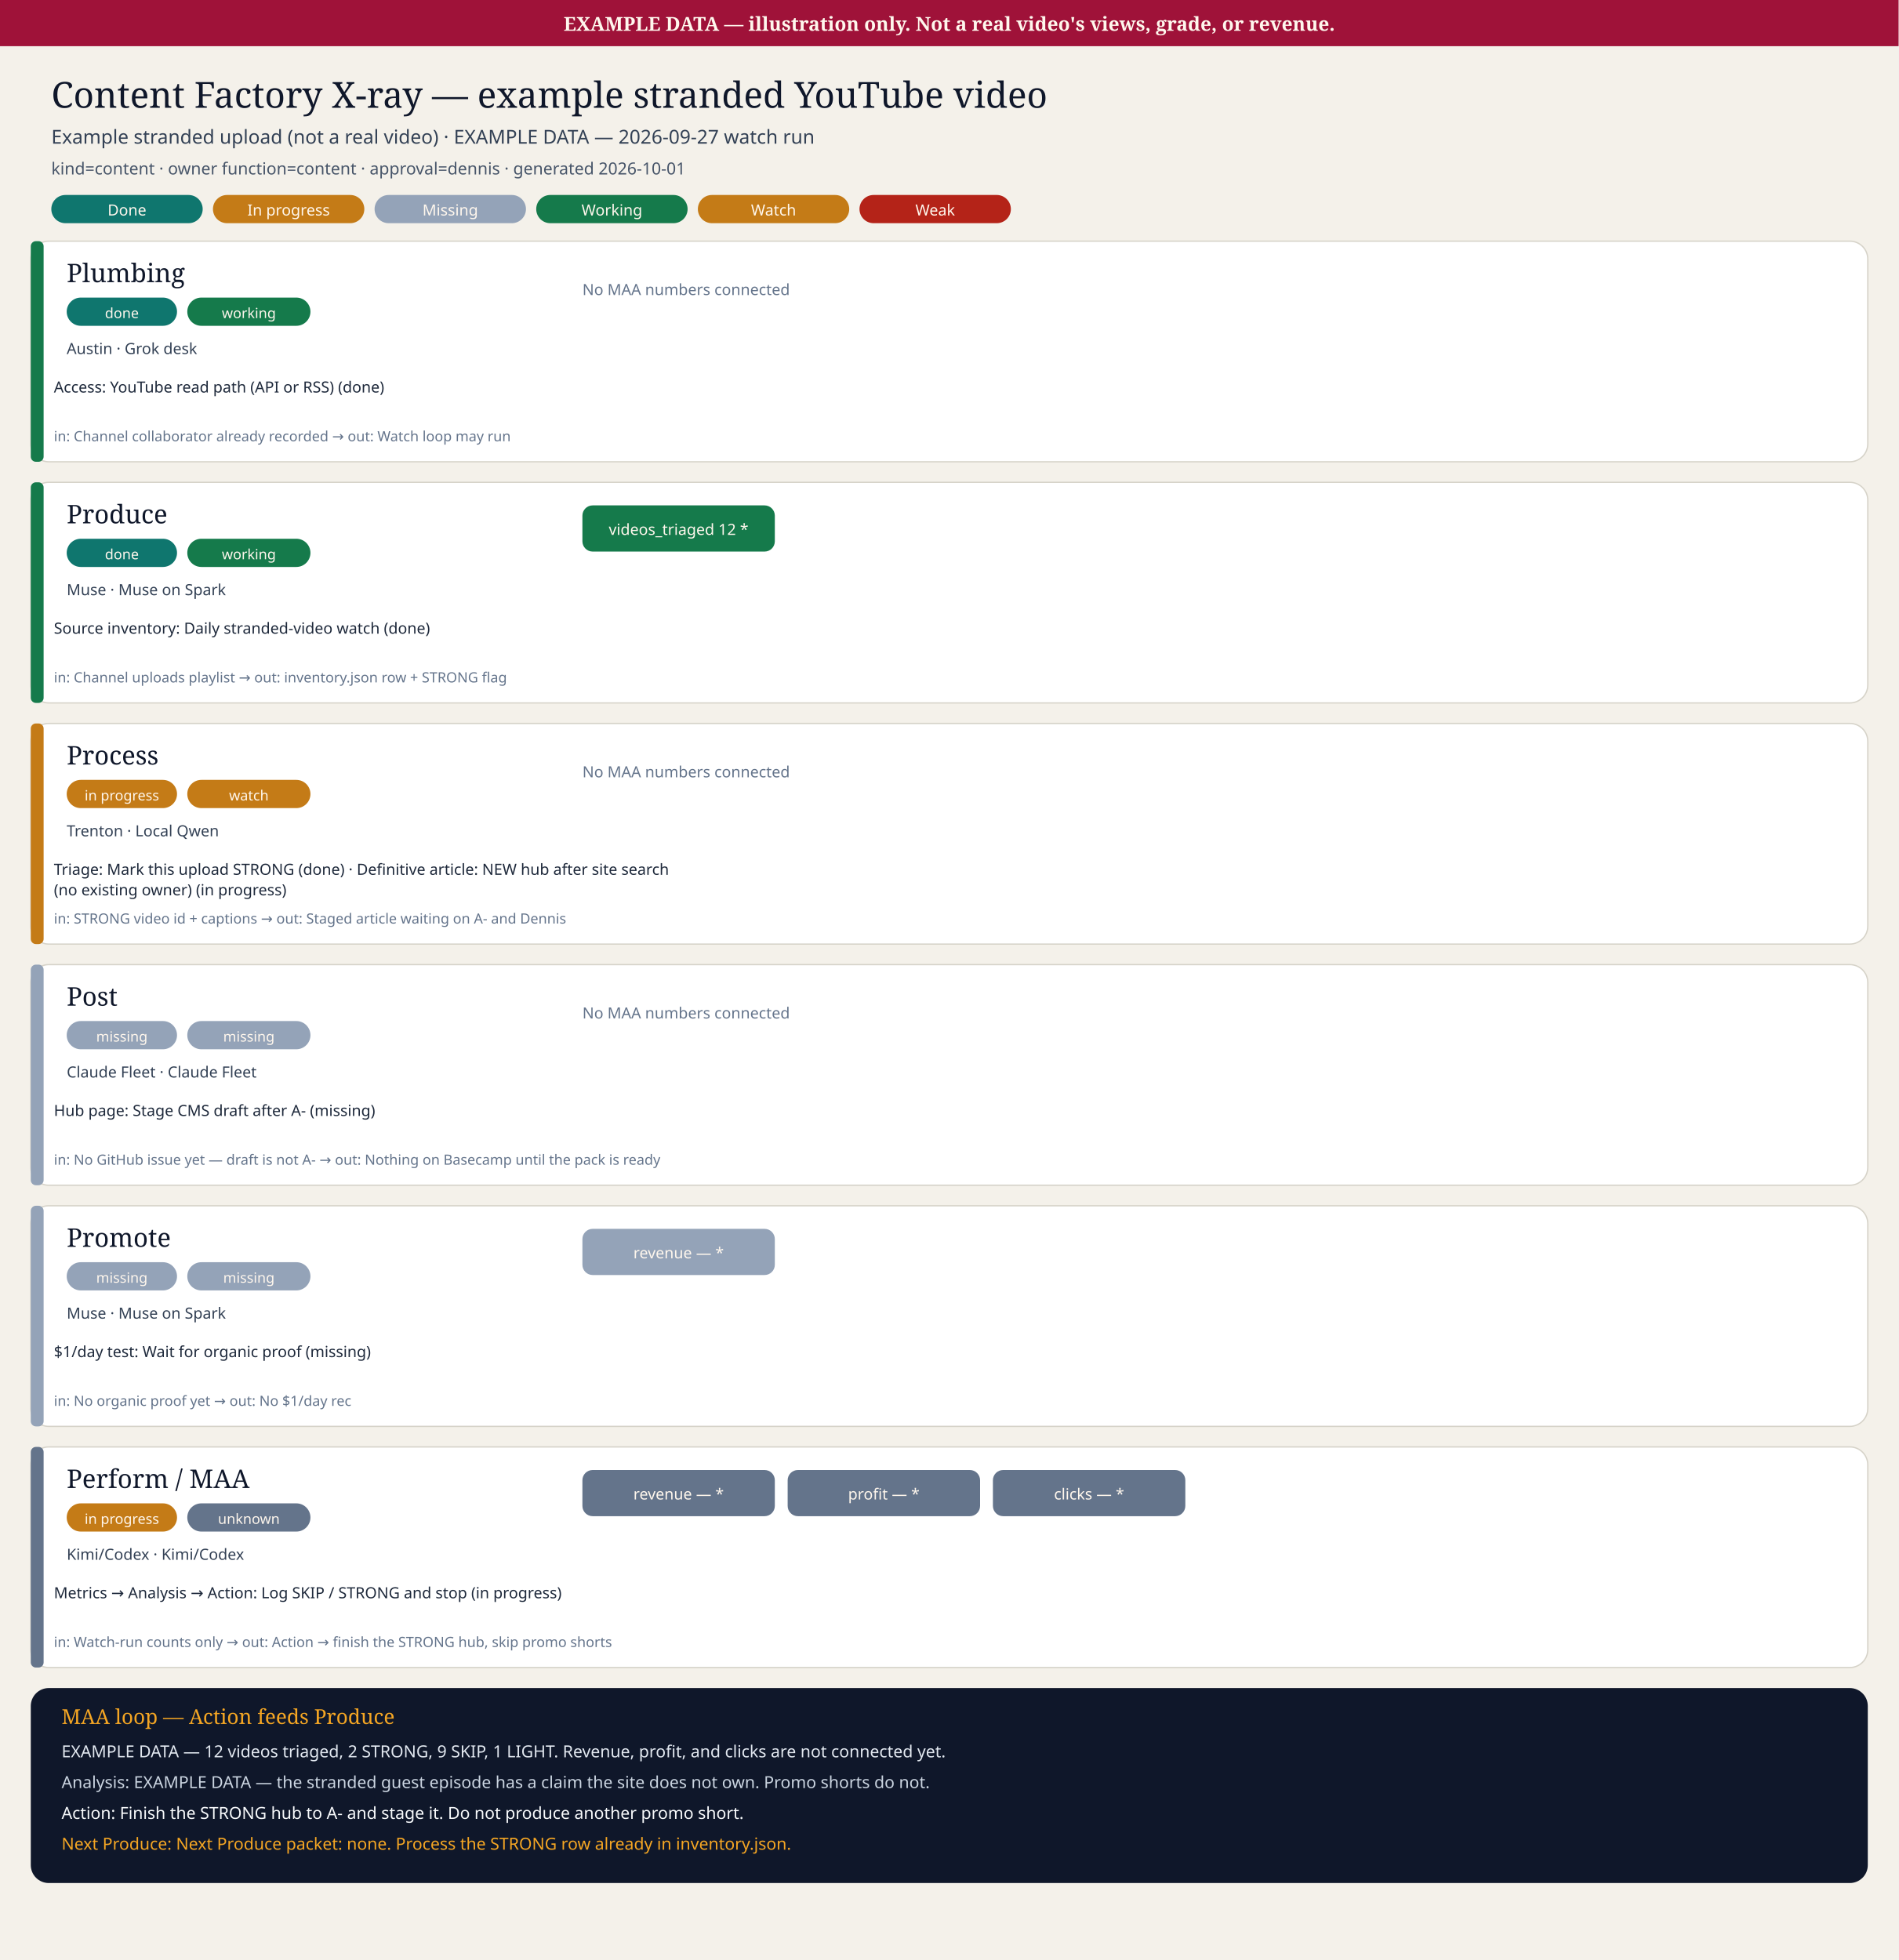
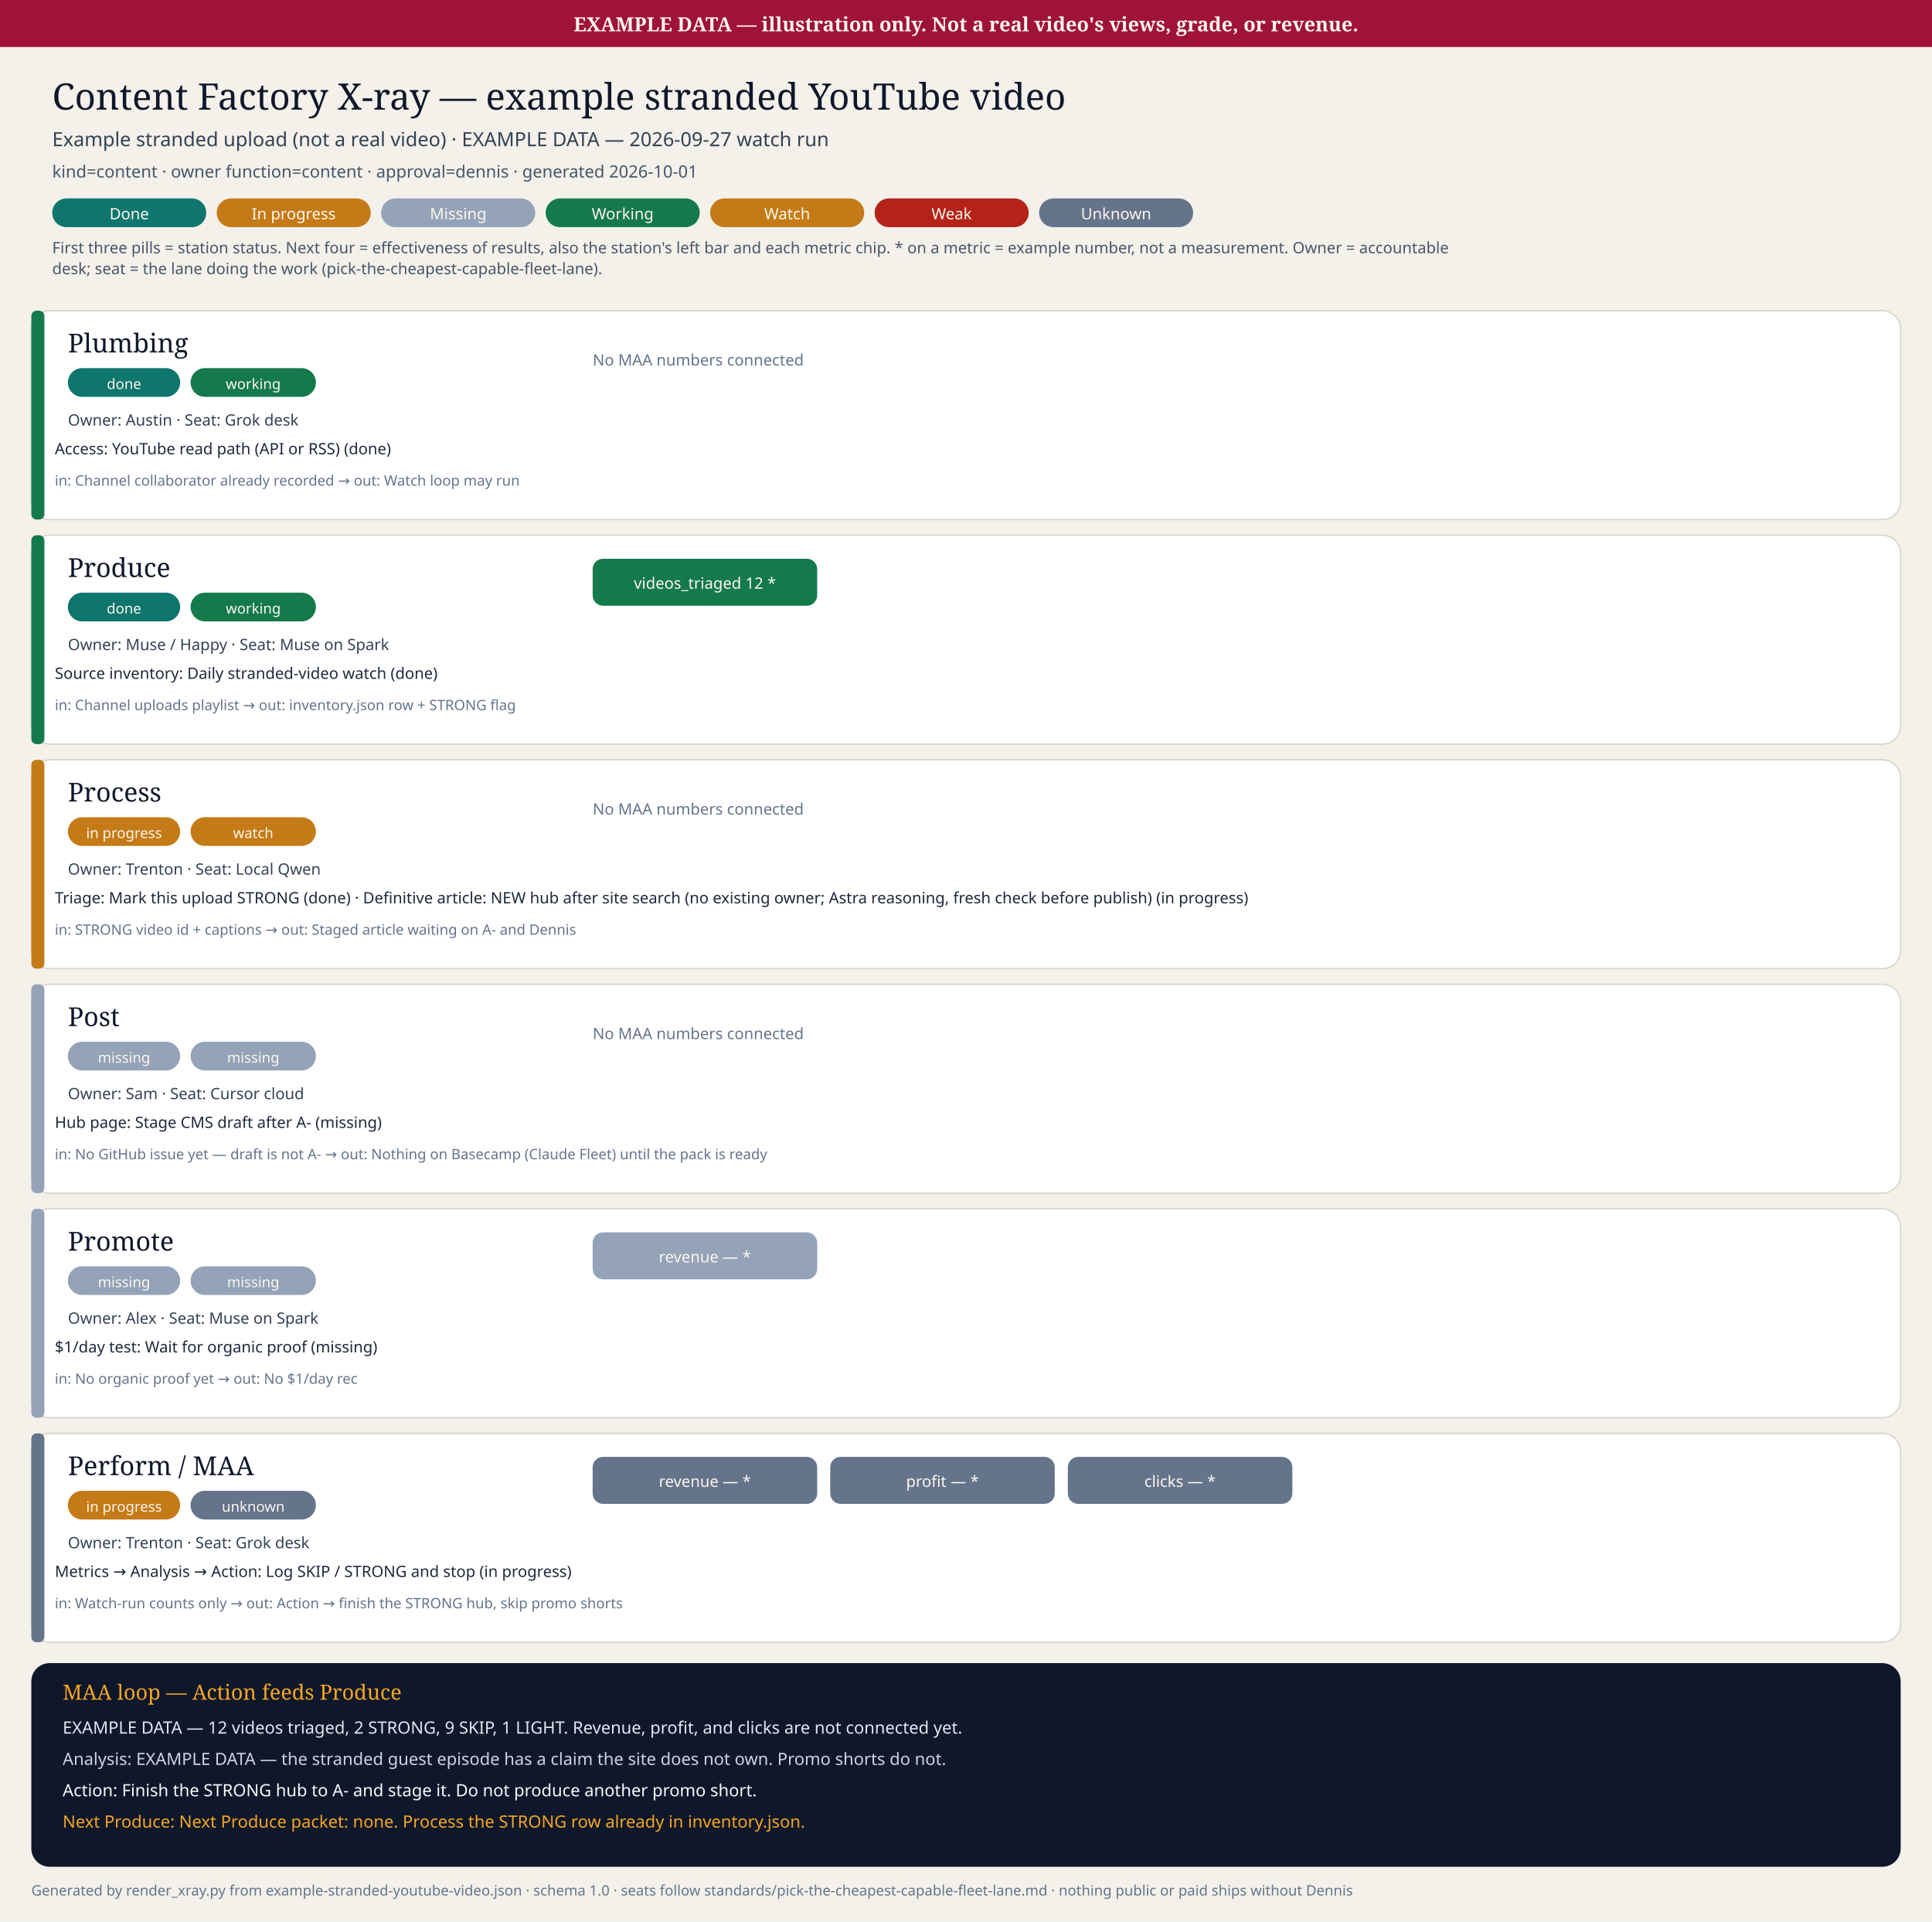
- <svg xmlns="http://www.w3.org/2000/svg" width="1480" height="1528" viewBox="0 0 1480 1528" role="img" aria-label="Content Factory X-ray — example stranded YouTube video">
-   <rect width="1480" height="1528" fill="#F4F1EA" />
+ <svg xmlns="http://www.w3.org/2000/svg" width="1480" height="1472" viewBox="0 0 1480 1472" role="img" aria-label="Content Factory X-ray — example stranded YouTube video">
+   <rect width="1480" height="1472" fill="#F4F1EA" />
  <rect x="0" y="0" width="1480" height="36" fill="#9F1239" />
-   <text x="740" y="24" text-anchor="middle" fill="#FFF7ED" font-family="Georgia, serif" font-size="15" font-weight="700">EXAMPLE DATA — illustration only. Not a real video's views, grade, or revenue.</text>
-   <text x="40" y="84" font-family="Georgia, serif" font-size="28" fill="#0F172A">
-     Content Factory X-ray — example stranded YouTube video</text>
-   <text x="40" y="112" font-family="ui-sans-serif, sans-serif" font-size="15" fill="#334155">
-     Example stranded upload (not a real video) · EXAMPLE DATA — 2026-09-27 watch run</text>
-   <text x="40" y="136" font-family="ui-sans-serif, sans-serif" font-size="13" fill="#475569">
-     kind=content · owner function=content
-     · approval=dennis · generated 2026-10-01</text>
-   <g font-family="ui-sans-serif, sans-serif" font-size="12">
-     <rect x="40" y="152" width="118" height="22" rx="11" fill="#0F766E" />
-     <text x="99" y="168" text-anchor="middle" fill="#FFF7ED">Done</text>
-     <rect x="166" y="152" width="118" height="22" rx="11" fill="#C47B17" />
-     <text x="225" y="168" text-anchor="middle" fill="#FFF7ED">In progress</text>
-     <rect x="292" y="152" width="118" height="22" rx="11" fill="#94A3B8" />
-     <text x="351" y="168" text-anchor="middle" fill="#FFF7ED">Missing</text>
-     <rect x="418" y="152" width="118" height="22" rx="11" fill="#157A4B" />
-     <text x="477" y="168" text-anchor="middle" fill="#FFF7ED">Working</text>
-     <rect x="544" y="152" width="118" height="22" rx="11" fill="#C47B17" />
-     <text x="603" y="168" text-anchor="middle" fill="#FFF7ED">Watch</text>
-     <rect x="670" y="152" width="118" height="22" rx="11" fill="#B42318" />
-     <text x="729" y="168" text-anchor="middle" fill="#FFF7ED">Weak</text>
-   </g>
-   <rect x="24" y="188" width="1432" height="172" rx="14" fill="#FFFFFF" stroke="#D6D3C9" />
-   <rect x="24" y="188" width="10" height="172" rx="4" fill="#157A4B" />
-   <text x="52" y="220" font-family="Georgia, serif" font-size="20" fill="#0F172A">
-       Plumbing</text>
-   <rect x="52" y="232" width="86" height="22" rx="11" fill="#0F766E" />
-   <text x="95" y="248" text-anchor="middle" fill="#FFF7ED" font-size="11" font-family="ui-sans-serif, sans-serif">done</text>
-   <rect x="146" y="232" width="96" height="22" rx="11" fill="#157A4B" />
-   <text x="194" y="248" text-anchor="middle" fill="#FFF7ED" font-size="11" font-family="ui-sans-serif, sans-serif">working</text>
-   <text x="52" y="276" fill="#334155" font-size="12" font-family="ui-sans-serif, sans-serif">
-       Austin · Grok desk</text>
-   <text x="454" y="230" fill="#64748B" font-size="12" font-family="ui-sans-serif, sans-serif">No MAA numbers connected</text>
-   <text x="42" y="306" fill="#1E293B" font-size="12" font-family="ui-sans-serif, sans-serif">Access: YouTube read path (API or RSS) (done)</text>
-   <text x="42" y="344" fill="#64748B" font-size="11" font-family="ui-sans-serif, sans-serif">
-       in: Channel collaborator already recorded  →  out: Watch loop may run</text>
-   <rect x="24" y="376" width="1432" height="172" rx="14" fill="#FFFFFF" stroke="#D6D3C9" />
-   <rect x="24" y="376" width="10" height="172" rx="4" fill="#157A4B" />
-   <text x="52" y="408" font-family="Georgia, serif" font-size="20" fill="#0F172A">
-       Produce</text>
-   <rect x="52" y="420" width="86" height="22" rx="11" fill="#0F766E" />
-   <text x="95" y="436" text-anchor="middle" fill="#FFF7ED" font-size="11" font-family="ui-sans-serif, sans-serif">done</text>
-   <rect x="146" y="420" width="96" height="22" rx="11" fill="#157A4B" />
-   <text x="194" y="436" text-anchor="middle" fill="#FFF7ED" font-size="11" font-family="ui-sans-serif, sans-serif">working</text>
-   <text x="52" y="464" fill="#334155" font-size="12" font-family="ui-sans-serif, sans-serif">
-       Muse · Muse on Spark</text>
-   <rect x="454" y="394" width="150" height="36" rx="8" fill="#157A4B" />
-   <text x="529" y="417" text-anchor="middle" fill="#FFF7ED" font-size="12" font-family="ui-sans-serif, sans-serif">videos_triaged 12 *</text>
-   <text x="42" y="494" fill="#1E293B" font-size="12" font-family="ui-sans-serif, sans-serif">Source inventory: Daily stranded-video watch (done)</text>
-   <text x="42" y="532" fill="#64748B" font-size="11" font-family="ui-sans-serif, sans-serif">
-       in: Channel uploads playlist  →  out: inventory.json row + STRONG flag</text>
-   <rect x="24" y="564" width="1432" height="172" rx="14" fill="#FFFFFF" stroke="#D6D3C9" />
-   <rect x="24" y="564" width="10" height="172" rx="4" fill="#C47B17" />
-   <text x="52" y="596" font-family="Georgia, serif" font-size="20" fill="#0F172A">
-       Process</text>
-   <rect x="52" y="608" width="86" height="22" rx="11" fill="#C47B17" />
-   <text x="95" y="624" text-anchor="middle" fill="#FFF7ED" font-size="11" font-family="ui-sans-serif, sans-serif">in progress</text>
-   <rect x="146" y="608" width="96" height="22" rx="11" fill="#C47B17" />
-   <text x="194" y="624" text-anchor="middle" fill="#FFF7ED" font-size="11" font-family="ui-sans-serif, sans-serif">watch</text>
-   <text x="52" y="652" fill="#334155" font-size="12" font-family="ui-sans-serif, sans-serif">
-       Trenton · Local Qwen</text>
-   <text x="454" y="606" fill="#64748B" font-size="12" font-family="ui-sans-serif, sans-serif">No MAA numbers connected</text>
-   <text x="42" y="682" fill="#1E293B" font-size="12" font-family="ui-sans-serif, sans-serif">Triage: Mark this upload STRONG (done) · Definitive article: NEW hub after site search</text>
-   <text x="42" y="698" fill="#1E293B" font-size="12" font-family="ui-sans-serif, sans-serif">(no existing owner) (in progress)</text>
-   <text x="42" y="720" fill="#64748B" font-size="11" font-family="ui-sans-serif, sans-serif">
-       in: STRONG video id + captions  →  out: Staged article waiting on A- and Dennis</text>
-   <rect x="24" y="752" width="1432" height="172" rx="14" fill="#FFFFFF" stroke="#D6D3C9" />
-   <rect x="24" y="752" width="10" height="172" rx="4" fill="#94A3B8" />
-   <text x="52" y="784" font-family="Georgia, serif" font-size="20" fill="#0F172A">
-       Post</text>
-   <rect x="52" y="796" width="86" height="22" rx="11" fill="#94A3B8" />
-   <text x="95" y="812" text-anchor="middle" fill="#FFF7ED" font-size="11" font-family="ui-sans-serif, sans-serif">missing</text>
-   <rect x="146" y="796" width="96" height="22" rx="11" fill="#94A3B8" />
-   <text x="194" y="812" text-anchor="middle" fill="#FFF7ED" font-size="11" font-family="ui-sans-serif, sans-serif">missing</text>
-   <text x="52" y="840" fill="#334155" font-size="12" font-family="ui-sans-serif, sans-serif">
-       Claude Fleet · Claude Fleet</text>
-   <text x="454" y="794" fill="#64748B" font-size="12" font-family="ui-sans-serif, sans-serif">No MAA numbers connected</text>
-   <text x="42" y="870" fill="#1E293B" font-size="12" font-family="ui-sans-serif, sans-serif">Hub page: Stage CMS draft after A- (missing)</text>
-   <text x="42" y="908" fill="#64748B" font-size="11" font-family="ui-sans-serif, sans-serif">
-       in: No GitHub issue yet — draft is not A-  →  out: Nothing on Basecamp until the pack is ready</text>
-   <rect x="24" y="940" width="1432" height="172" rx="14" fill="#FFFFFF" stroke="#D6D3C9" />
-   <rect x="24" y="940" width="10" height="172" rx="4" fill="#94A3B8" />
-   <text x="52" y="972" font-family="Georgia, serif" font-size="20" fill="#0F172A">
-       Promote</text>
-   <rect x="52" y="984" width="86" height="22" rx="11" fill="#94A3B8" />
-   <text x="95" y="1000" text-anchor="middle" fill="#FFF7ED" font-size="11" font-family="ui-sans-serif, sans-serif">missing</text>
-   <rect x="146" y="984" width="96" height="22" rx="11" fill="#94A3B8" />
-   <text x="194" y="1000" text-anchor="middle" fill="#FFF7ED" font-size="11" font-family="ui-sans-serif, sans-serif">missing</text>
-   <text x="52" y="1028" fill="#334155" font-size="12" font-family="ui-sans-serif, sans-serif">
-       Muse · Muse on Spark</text>
-   <rect x="454" y="958" width="150" height="36" rx="8" fill="#94A3B8" />
-   <text x="529" y="981" text-anchor="middle" fill="#FFF7ED" font-size="12" font-family="ui-sans-serif, sans-serif">revenue — *</text>
-   <text x="42" y="1058" fill="#1E293B" font-size="12" font-family="ui-sans-serif, sans-serif">$1/day test: Wait for organic proof (missing)</text>
-   <text x="42" y="1096" fill="#64748B" font-size="11" font-family="ui-sans-serif, sans-serif">
-       in: No organic proof yet  →  out: No $1/day rec</text>
-   <rect x="24" y="1128" width="1432" height="172" rx="14" fill="#FFFFFF" stroke="#D6D3C9" />
-   <rect x="24" y="1128" width="10" height="172" rx="4" fill="#64748B" />
-   <text x="52" y="1160" font-family="Georgia, serif" font-size="20" fill="#0F172A">
-       Perform / MAA</text>
-   <rect x="52" y="1172" width="86" height="22" rx="11" fill="#C47B17" />
-   <text x="95" y="1188" text-anchor="middle" fill="#FFF7ED" font-size="11" font-family="ui-sans-serif, sans-serif">in progress</text>
-   <rect x="146" y="1172" width="96" height="22" rx="11" fill="#64748B" />
-   <text x="194" y="1188" text-anchor="middle" fill="#FFF7ED" font-size="11" font-family="ui-sans-serif, sans-serif">unknown</text>
-   <text x="52" y="1216" fill="#334155" font-size="12" font-family="ui-sans-serif, sans-serif">
-       Kimi/Codex · Kimi/Codex</text>
-   <rect x="454" y="1146" width="150" height="36" rx="8" fill="#64748B" />
-   <text x="529" y="1169" text-anchor="middle" fill="#FFF7ED" font-size="12" font-family="ui-sans-serif, sans-serif">revenue — *</text>
-   <rect x="614" y="1146" width="150" height="36" rx="8" fill="#64748B" />
-   <text x="689" y="1169" text-anchor="middle" fill="#FFF7ED" font-size="12" font-family="ui-sans-serif, sans-serif">profit — *</text>
-   <rect x="774" y="1146" width="150" height="36" rx="8" fill="#64748B" />
-   <text x="849" y="1169" text-anchor="middle" fill="#FFF7ED" font-size="12" font-family="ui-sans-serif, sans-serif">clicks — *</text>
-   <text x="42" y="1246" fill="#1E293B" font-size="12" font-family="ui-sans-serif, sans-serif">Metrics → Analysis → Action: Log SKIP / STRONG and stop (in progress)</text>
-   <text x="42" y="1284" fill="#64748B" font-size="11" font-family="ui-sans-serif, sans-serif">
-       in: Watch-run counts only  →  out: Action → finish the STRONG hub, skip promo shorts</text>
-   <rect x="24" y="1316" width="1432" height="152" rx="14" fill="#0F172A" />
-   <text x="48" y="1344" fill="#F5A623" font-family="Georgia, serif" font-size="16">
-       MAA loop — Action feeds Produce</text>
-   <text x="48" y="1370" fill="#E2E8F0" font-family="ui-sans-serif, sans-serif" font-size="13">
-       EXAMPLE DATA — 12 videos triaged, 2 STRONG, 9 SKIP, 1 LIGHT. Revenue, profit, and clicks are not connected yet.</text>
-   <text x="48" y="1394" fill="#CBD5E1" font-family="ui-sans-serif, sans-serif" font-size="13">
-       Analysis: EXAMPLE DATA — the stranded guest episode has a claim the site does not own. Promo shorts do not.</text>
-   <text x="48" y="1418" fill="#F8FAFC" font-family="ui-sans-serif, sans-serif" font-size="13">
-       Action: Finish the STRONG hub to A- and stage it. Do not produce another promo short.</text>
-   <text x="48" y="1442" fill="#F5A623" font-family="ui-sans-serif, sans-serif" font-size="13">
-       Next Produce: Next Produce packet: none. Process the STRONG row already in inventory.json.</text>
+   <text x="740" y="24" fill="#FFF7ED" font-family="Georgia, serif" font-size="15" text-anchor="middle" font-weight="700">EXAMPLE DATA — illustration only. Not a real video's views, grade, or revenue.</text>
+   <text x="40" y="84" fill="#0F172A" font-family="Georgia, serif" font-size="28">Content Factory X-ray — example stranded YouTube video</text>
+   <text x="40" y="112" fill="#334155" font-family="ui-sans-serif, sans-serif" font-size="15">Example stranded upload (not a real video) · EXAMPLE DATA — 2026-09-27 watch run</text>
+   <text x="40" y="136" fill="#475569" font-family="ui-sans-serif, sans-serif" font-size="13">kind=content · owner function=content · approval=dennis · generated 2026-10-01</text>
+   <rect x="40" y="152" width="118" height="22" rx="11" fill="#0F766E" />
+   <text x="99" y="168" fill="#FFF7ED" font-family="ui-sans-serif, sans-serif" font-size="12" text-anchor="middle">Done</text>
+   <rect x="166" y="152" width="118" height="22" rx="11" fill="#C47B17" />
+   <text x="225" y="168" fill="#FFF7ED" font-family="ui-sans-serif, sans-serif" font-size="12" text-anchor="middle">In progress</text>
+   <rect x="292" y="152" width="118" height="22" rx="11" fill="#94A3B8" />
+   <text x="351" y="168" fill="#FFF7ED" font-family="ui-sans-serif, sans-serif" font-size="12" text-anchor="middle">Missing</text>
+   <rect x="418" y="152" width="118" height="22" rx="11" fill="#157A4B" />
+   <text x="477" y="168" fill="#FFF7ED" font-family="ui-sans-serif, sans-serif" font-size="12" text-anchor="middle">Working</text>
+   <rect x="544" y="152" width="118" height="22" rx="11" fill="#C47B17" />
+   <text x="603" y="168" fill="#FFF7ED" font-family="ui-sans-serif, sans-serif" font-size="12" text-anchor="middle">Watch</text>
+   <rect x="670" y="152" width="118" height="22" rx="11" fill="#B42318" />
+   <text x="729" y="168" fill="#FFF7ED" font-family="ui-sans-serif, sans-serif" font-size="12" text-anchor="middle">Weak</text>
+   <rect x="796" y="152" width="118" height="22" rx="11" fill="#64748B" />
+   <text x="855" y="168" fill="#FFF7ED" font-family="ui-sans-serif, sans-serif" font-size="12" text-anchor="middle">Unknown</text>
+   <text x="40" y="194" fill="#475569" font-family="ui-sans-serif, sans-serif" font-size="12">First three pills = station status. Next four = effectiveness of results, also the station's left bar and each metric chip. * on a metric = example number, not a measurement. Owner = accountable</text>
+   <text x="40" y="210" fill="#475569" font-family="ui-sans-serif, sans-serif" font-size="12">desk; seat = the lane doing the work (pick-the-cheapest-capable-fleet-lane).</text>
+   <rect x="24" y="238" width="1432" height="160" rx="14" fill="#FFFFFF" stroke="#D6D3C9" />
+   <rect x="24" y="238" width="10" height="160" rx="4" fill="#157A4B" />
+   <text x="52" y="270" fill="#0F172A" font-family="Georgia, serif" font-size="20">Plumbing</text>
+   <rect x="52" y="282" width="86" height="22" rx="11" fill="#0F766E" />
+   <text x="95" y="298" fill="#FFF7ED" font-family="ui-sans-serif, sans-serif" font-size="11" text-anchor="middle">done</text>
+   <rect x="146" y="282" width="96" height="22" rx="11" fill="#157A4B" />
+   <text x="194" y="298" fill="#FFF7ED" font-family="ui-sans-serif, sans-serif" font-size="11" text-anchor="middle">working</text>
+   <text x="52" y="326" fill="#334155" font-family="ui-sans-serif, sans-serif" font-size="12">Owner: Austin · Seat: Grok desk</text>
+   <text x="454" y="280" fill="#64748B" font-family="ui-sans-serif, sans-serif" font-size="12">No MAA numbers connected</text>
+   <text x="42" y="348" fill="#1E293B" font-family="ui-sans-serif, sans-serif" font-size="12">Access: YouTube read path (API or RSS) (done)</text>
+   <text x="42" y="372" fill="#64748B" font-family="ui-sans-serif, sans-serif" font-size="11">in: Channel collaborator already recorded → out: Watch loop may run</text>
+   <rect x="24" y="410" width="1432" height="160" rx="14" fill="#FFFFFF" stroke="#D6D3C9" />
+   <rect x="24" y="410" width="10" height="160" rx="4" fill="#157A4B" />
+   <text x="52" y="442" fill="#0F172A" font-family="Georgia, serif" font-size="20">Produce</text>
+   <rect x="52" y="454" width="86" height="22" rx="11" fill="#0F766E" />
+   <text x="95" y="470" fill="#FFF7ED" font-family="ui-sans-serif, sans-serif" font-size="11" text-anchor="middle">done</text>
+   <rect x="146" y="454" width="96" height="22" rx="11" fill="#157A4B" />
+   <text x="194" y="470" fill="#FFF7ED" font-family="ui-sans-serif, sans-serif" font-size="11" text-anchor="middle">working</text>
+   <text x="52" y="498" fill="#334155" font-family="ui-sans-serif, sans-serif" font-size="12">Owner: Muse / Happy · Seat: Muse on Spark</text>
+   <rect x="454" y="428" width="172" height="36" rx="8" fill="#157A4B" />
+   <text x="540" y="451" fill="#FFF7ED" font-family="ui-sans-serif, sans-serif" font-size="12" text-anchor="middle">videos_triaged 12 *</text>
+   <text x="42" y="520" fill="#1E293B" font-family="ui-sans-serif, sans-serif" font-size="12">Source inventory: Daily stranded-video watch (done)</text>
+   <text x="42" y="544" fill="#64748B" font-family="ui-sans-serif, sans-serif" font-size="11">in: Channel uploads playlist → out: inventory.json row + STRONG flag</text>
+   <rect x="24" y="582" width="1432" height="160" rx="14" fill="#FFFFFF" stroke="#D6D3C9" />
+   <rect x="24" y="582" width="10" height="160" rx="4" fill="#C47B17" />
+   <text x="52" y="614" fill="#0F172A" font-family="Georgia, serif" font-size="20">Process</text>
+   <rect x="52" y="626" width="86" height="22" rx="11" fill="#C47B17" />
+   <text x="95" y="642" fill="#FFF7ED" font-family="ui-sans-serif, sans-serif" font-size="11" text-anchor="middle">in progress</text>
+   <rect x="146" y="626" width="96" height="22" rx="11" fill="#C47B17" />
+   <text x="194" y="642" fill="#FFF7ED" font-family="ui-sans-serif, sans-serif" font-size="11" text-anchor="middle">watch</text>
+   <text x="52" y="670" fill="#334155" font-family="ui-sans-serif, sans-serif" font-size="12">Owner: Trenton · Seat: Local Qwen</text>
+   <text x="454" y="624" fill="#64748B" font-family="ui-sans-serif, sans-serif" font-size="12">No MAA numbers connected</text>
+   <text x="42" y="692" fill="#1E293B" font-family="ui-sans-serif, sans-serif" font-size="12">Triage: Mark this upload STRONG (done) · Definitive article: NEW hub after site search (no existing owner; Astra reasoning, fresh check before publish) (in progress)</text>
+   <text x="42" y="716" fill="#64748B" font-family="ui-sans-serif, sans-serif" font-size="11">in: STRONG video id + captions → out: Staged article waiting on A- and Dennis</text>
+   <rect x="24" y="754" width="1432" height="160" rx="14" fill="#FFFFFF" stroke="#D6D3C9" />
+   <rect x="24" y="754" width="10" height="160" rx="4" fill="#94A3B8" />
+   <text x="52" y="786" fill="#0F172A" font-family="Georgia, serif" font-size="20">Post</text>
+   <rect x="52" y="798" width="86" height="22" rx="11" fill="#94A3B8" />
+   <text x="95" y="814" fill="#FFF7ED" font-family="ui-sans-serif, sans-serif" font-size="11" text-anchor="middle">missing</text>
+   <rect x="146" y="798" width="96" height="22" rx="11" fill="#94A3B8" />
+   <text x="194" y="814" fill="#FFF7ED" font-family="ui-sans-serif, sans-serif" font-size="11" text-anchor="middle">missing</text>
+   <text x="52" y="842" fill="#334155" font-family="ui-sans-serif, sans-serif" font-size="12">Owner: Sam · Seat: Cursor cloud</text>
+   <text x="454" y="796" fill="#64748B" font-family="ui-sans-serif, sans-serif" font-size="12">No MAA numbers connected</text>
+   <text x="42" y="864" fill="#1E293B" font-family="ui-sans-serif, sans-serif" font-size="12">Hub page: Stage CMS draft after A- (missing)</text>
+   <text x="42" y="888" fill="#64748B" font-family="ui-sans-serif, sans-serif" font-size="11">in: No GitHub issue yet — draft is not A- → out: Nothing on Basecamp (Claude Fleet) until the pack is ready</text>
+   <rect x="24" y="926" width="1432" height="160" rx="14" fill="#FFFFFF" stroke="#D6D3C9" />
+   <rect x="24" y="926" width="10" height="160" rx="4" fill="#94A3B8" />
+   <text x="52" y="958" fill="#0F172A" font-family="Georgia, serif" font-size="20">Promote</text>
+   <rect x="52" y="970" width="86" height="22" rx="11" fill="#94A3B8" />
+   <text x="95" y="986" fill="#FFF7ED" font-family="ui-sans-serif, sans-serif" font-size="11" text-anchor="middle">missing</text>
+   <rect x="146" y="970" width="96" height="22" rx="11" fill="#94A3B8" />
+   <text x="194" y="986" fill="#FFF7ED" font-family="ui-sans-serif, sans-serif" font-size="11" text-anchor="middle">missing</text>
+   <text x="52" y="1014" fill="#334155" font-family="ui-sans-serif, sans-serif" font-size="12">Owner: Alex · Seat: Muse on Spark</text>
+   <rect x="454" y="944" width="172" height="36" rx="8" fill="#94A3B8" />
+   <text x="540" y="967" fill="#FFF7ED" font-family="ui-sans-serif, sans-serif" font-size="12" text-anchor="middle">revenue — *</text>
+   <text x="42" y="1036" fill="#1E293B" font-family="ui-sans-serif, sans-serif" font-size="12">$1/day test: Wait for organic proof (missing)</text>
+   <text x="42" y="1060" fill="#64748B" font-family="ui-sans-serif, sans-serif" font-size="11">in: No organic proof yet → out: No $1/day rec</text>
+   <rect x="24" y="1098" width="1432" height="160" rx="14" fill="#FFFFFF" stroke="#D6D3C9" />
+   <rect x="24" y="1098" width="10" height="160" rx="4" fill="#64748B" />
+   <text x="52" y="1130" fill="#0F172A" font-family="Georgia, serif" font-size="20">Perform / MAA</text>
+   <rect x="52" y="1142" width="86" height="22" rx="11" fill="#C47B17" />
+   <text x="95" y="1158" fill="#FFF7ED" font-family="ui-sans-serif, sans-serif" font-size="11" text-anchor="middle">in progress</text>
+   <rect x="146" y="1142" width="96" height="22" rx="11" fill="#64748B" />
+   <text x="194" y="1158" fill="#FFF7ED" font-family="ui-sans-serif, sans-serif" font-size="11" text-anchor="middle">unknown</text>
+   <text x="52" y="1186" fill="#334155" font-family="ui-sans-serif, sans-serif" font-size="12">Owner: Trenton · Seat: Grok desk</text>
+   <rect x="454" y="1116" width="172" height="36" rx="8" fill="#64748B" />
+   <text x="540" y="1139" fill="#FFF7ED" font-family="ui-sans-serif, sans-serif" font-size="12" text-anchor="middle">revenue — *</text>
+   <rect x="636" y="1116" width="172" height="36" rx="8" fill="#64748B" />
+   <text x="722" y="1139" fill="#FFF7ED" font-family="ui-sans-serif, sans-serif" font-size="12" text-anchor="middle">profit — *</text>
+   <rect x="818" y="1116" width="172" height="36" rx="8" fill="#64748B" />
+   <text x="904" y="1139" fill="#FFF7ED" font-family="ui-sans-serif, sans-serif" font-size="12" text-anchor="middle">clicks — *</text>
+   <text x="42" y="1208" fill="#1E293B" font-family="ui-sans-serif, sans-serif" font-size="12">Metrics → Analysis → Action: Log SKIP / STRONG and stop (in progress)</text>
+   <text x="42" y="1232" fill="#64748B" font-family="ui-sans-serif, sans-serif" font-size="11">in: Watch-run counts only → out: Action → finish the STRONG hub, skip promo shorts</text>
+   <rect x="24" y="1274" width="1432" height="156" rx="14" fill="#0F172A" />
+   <text x="48" y="1302" fill="#F5A623" font-family="Georgia, serif" font-size="16">MAA loop — Action feeds Produce</text>
+   <text x="48" y="1328" fill="#E2E8F0" font-family="ui-sans-serif, sans-serif" font-size="13">EXAMPLE DATA — 12 videos triaged, 2 STRONG, 9 SKIP, 1 LIGHT. Revenue, profit, and clicks are not connected yet.</text>
+   <text x="48" y="1352" fill="#CBD5E1" font-family="ui-sans-serif, sans-serif" font-size="13">Analysis: EXAMPLE DATA — the stranded guest episode has a claim the site does not own. Promo shorts do not.</text>
+   <text x="48" y="1376" fill="#F8FAFC" font-family="ui-sans-serif, sans-serif" font-size="13">Action: Finish the STRONG hub to A- and stage it. Do not produce another promo short.</text>
+   <text x="48" y="1400" fill="#F5A623" font-family="ui-sans-serif, sans-serif" font-size="13">Next Produce: Next Produce packet: none. Process the STRONG row already in inventory.json.</text>
+   <text x="24" y="1452" fill="#64748B" font-family="ui-sans-serif, sans-serif" font-size="11">Generated by render_xray.py from example-stranded-youtube-video.json · schema 1.0 · seats follow standards/pick-the-cheapest-capable-fleet-lane.md · nothing public or paid ships without Dennis</text>
</svg>
